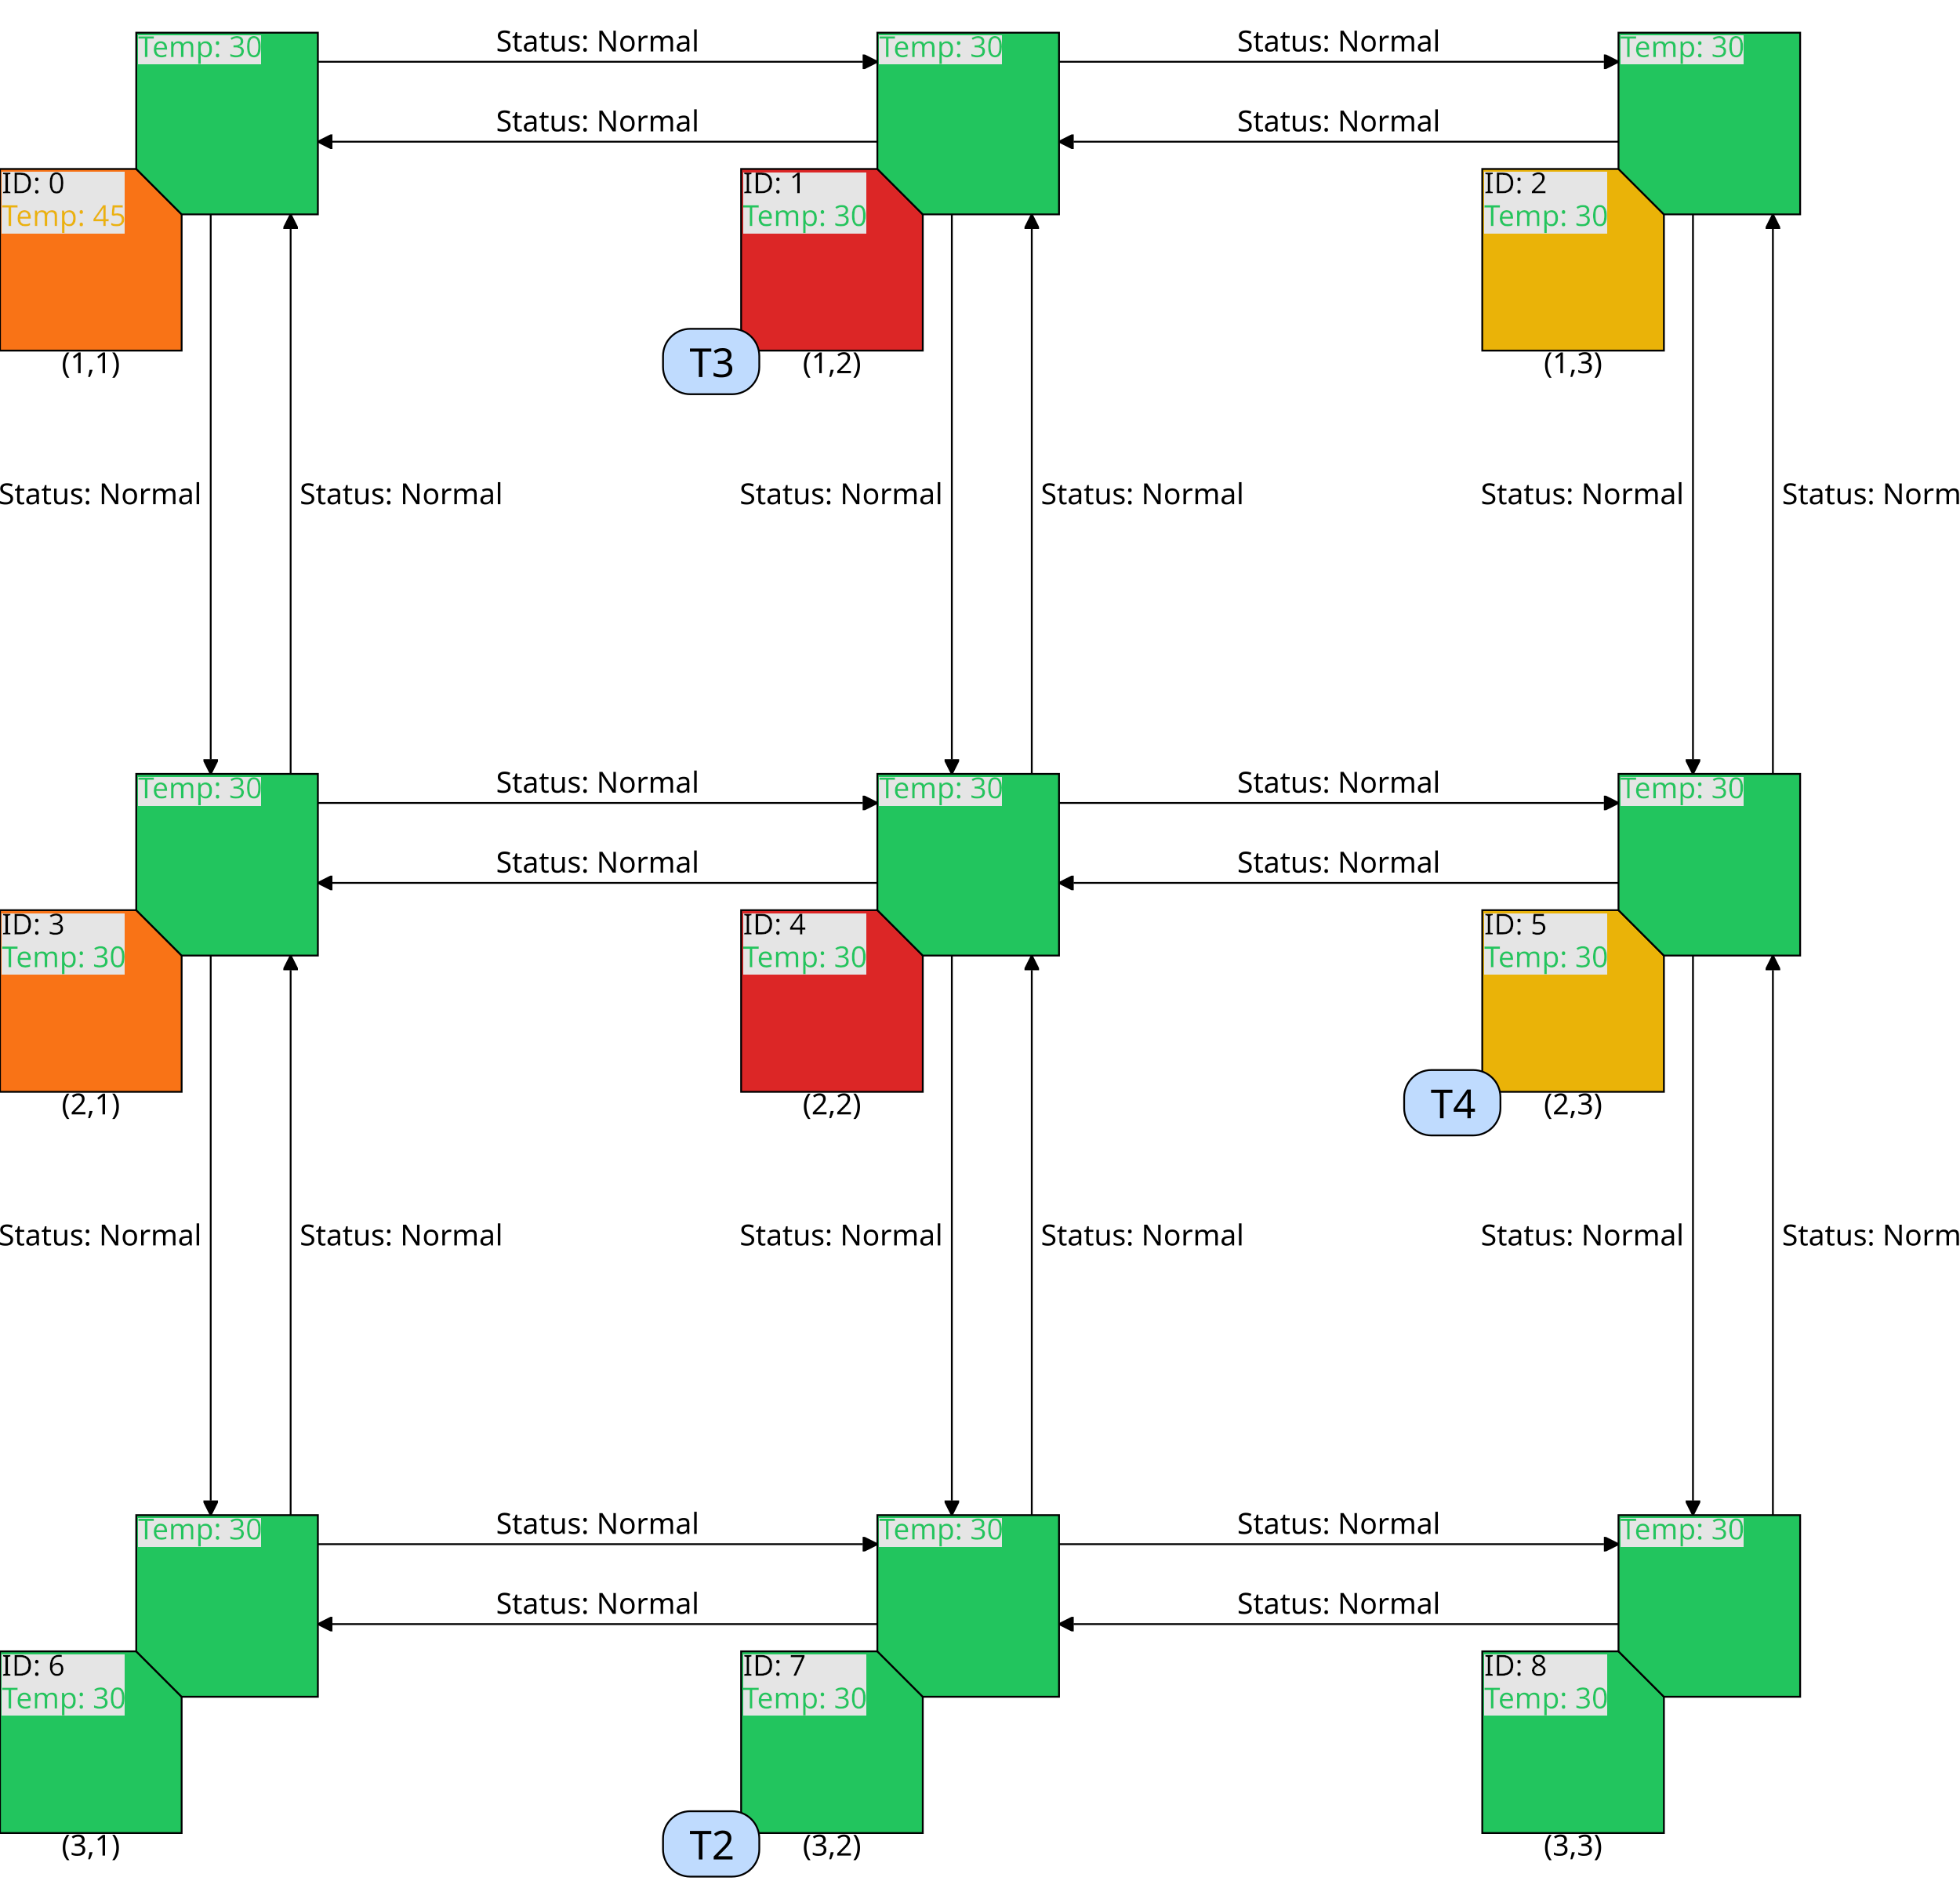
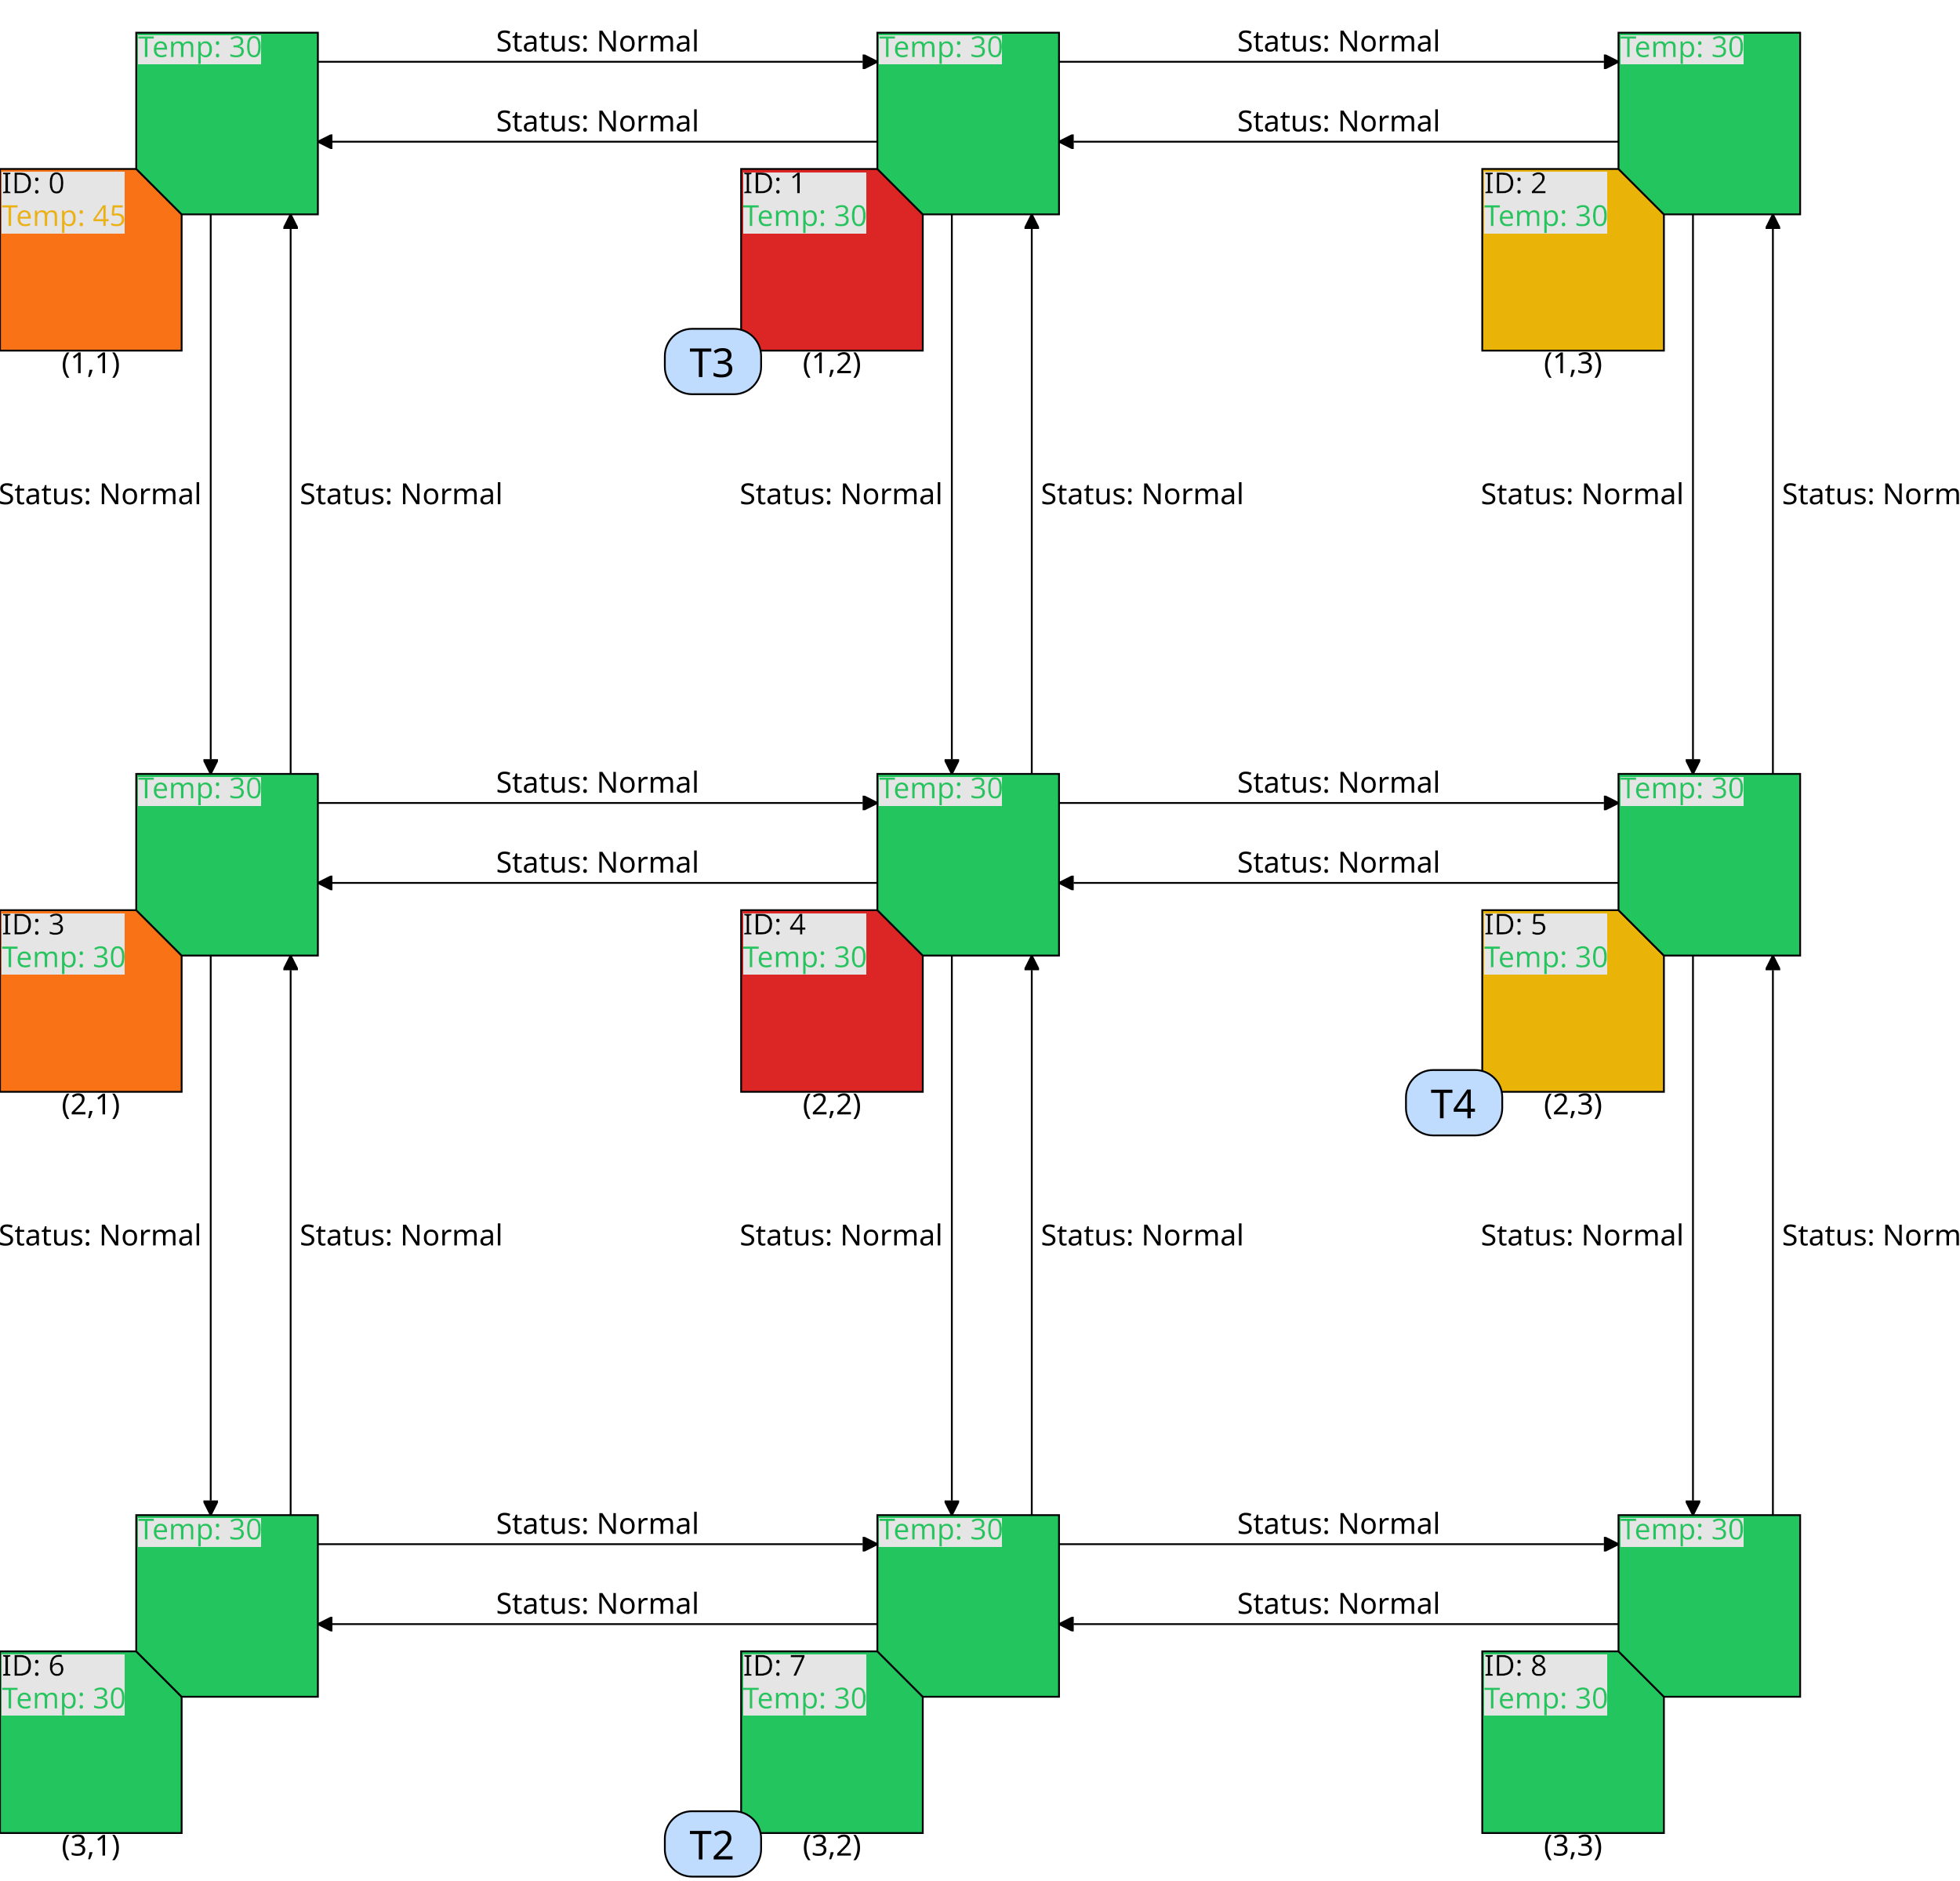
<svg xmlns="http://www.w3.org/2000/svg" preserveAspectRation="xMidYMid meet" class="mx-auto" viewBox="0 -18 1079 1035">
  <defs>
    <marker id="arrowHead" orient="auto" markerWidth="8" markerHeight="8" refY="4">
      <path d="M0,0 M0,0 V8 L8,4 Z" fill="black" fill-rule="evenodd" stroke="black" stroke-linecap="butt" stroke-width="1" />
    </marker>
    <filter x="0" y="0" width="1" height="1" id="textBackground">
      <feFlood flood-color="#e5e5e5" />
      <feComposite in="SourceGraphic" operator="or" />
    </filter>
  </defs>
  <style>.baseFill{fill: #e5e5e5;}.edgeData{display: none;}
#c0 {fill: #f97316;}
#r0 {fill: #22c55e;}
#c1 {fill: #dc2626;}
#r1 {fill: #22c55e;}
#c2 {fill: #eab308;}
#r2 {fill: #22c55e;}
#c3 {fill: #f97316;}
#r3 {fill: #22c55e;}
#c4 {fill: #dc2626;}
#r4 {fill: #22c55e;}
#c5 {fill: #eab308;}
#r5 {fill: #22c55e;}
#c6 {fill: #22c55e;}
#r6 {fill: #22c55e;}
#c7 {fill: #22c55e;}
#r7 {fill: #22c55e;}
#c8 {fill: #22c55e;}
#r8 {fill: #22c55e;}</style>
  <g id="mainGroup">
    <g id="processingGroup">
      <g id="0">
        <path id="c0" d="M0,75 l0,100 l100,0 l0,-75 l-25,-25 l-75,0 Z" class="baseFill" fill-rule="evenodd" stroke="black" stroke-linecap="butt" stroke-width="1" />
        <path id="r0" d="M75,75 l0,-75 l100,0 l0,100 l-75,0 Z" class="baseFill" fill-rule="evenodd" stroke="black" stroke-linecap="butt" stroke-width="1" />
      </g>
      <g id="1">
        <path id="c1" d="M408,75 l0,100 l100,0 l0,-75 l-25,-25 l-75,0 Z" class="baseFill" fill-rule="evenodd" stroke="black" stroke-linecap="butt" stroke-width="1" />
        <path id="r1" d="M483,75 l0,-75 l100,0 l0,100 l-75,0 Z" class="baseFill" fill-rule="evenodd" stroke="black" stroke-linecap="butt" stroke-width="1" />
        <g>
-           <rect x="365" y="163" width="53" height="36" rx="15" fill="#bfdbfe" stroke="black" stroke-width="1" />
+           <rect x="366" y="163" width="53" height="36" rx="15" fill="#bfdbfe" stroke="black" stroke-width="1" />
          <text x="392" y="181" font-size="22px" font-family="Roboto Mono" text-anchor="middle" dominant-baseline="central" fill="black">T3</text>
        </g>
      </g>
      <g id="2">
        <path id="c2" d="M816,75 l0,100 l100,0 l0,-75 l-25,-25 l-75,0 Z" class="baseFill" fill-rule="evenodd" stroke="black" stroke-linecap="butt" stroke-width="1" />
        <path id="r2" d="M891,75 l0,-75 l100,0 l0,100 l-75,0 Z" class="baseFill" fill-rule="evenodd" stroke="black" stroke-linecap="butt" stroke-width="1" />
      </g>
      <g id="3">
        <path id="c3" d="M0,483 l0,100 l100,0 l0,-75 l-25,-25 l-75,0 Z" class="baseFill" fill-rule="evenodd" stroke="black" stroke-linecap="butt" stroke-width="1" />
        <path id="r3" d="M75,483 l0,-75 l100,0 l0,100 l-75,0 Z" class="baseFill" fill-rule="evenodd" stroke="black" stroke-linecap="butt" stroke-width="1" />
      </g>
      <g id="4">
        <path id="c4" d="M408,483 l0,100 l100,0 l0,-75 l-25,-25 l-75,0 Z" class="baseFill" fill-rule="evenodd" stroke="black" stroke-linecap="butt" stroke-width="1" />
        <path id="r4" d="M483,483 l0,-75 l100,0 l0,100 l-75,0 Z" class="baseFill" fill-rule="evenodd" stroke="black" stroke-linecap="butt" stroke-width="1" />
      </g>
      <g id="5">
        <path id="c5" d="M816,483 l0,100 l100,0 l0,-75 l-25,-25 l-75,0 Z" class="baseFill" fill-rule="evenodd" stroke="black" stroke-linecap="butt" stroke-width="1" />
        <path id="r5" d="M891,483 l0,-75 l100,0 l0,100 l-75,0 Z" class="baseFill" fill-rule="evenodd" stroke="black" stroke-linecap="butt" stroke-width="1" />
        <g>
-           <rect x="773" y="571" width="53" height="36" rx="15" fill="#bfdbfe" stroke="black" stroke-width="1" />
+           <rect x="774" y="571" width="53" height="36" rx="15" fill="#bfdbfe" stroke="black" stroke-width="1" />
          <text x="800" y="589" font-size="22px" font-family="Roboto Mono" text-anchor="middle" dominant-baseline="central" fill="black">T4</text>
        </g>
      </g>
      <g id="6">
        <path id="c6" d="M0,891 l0,100 l100,0 l0,-75 l-25,-25 l-75,0 Z" class="baseFill" fill-rule="evenodd" stroke="black" stroke-linecap="butt" stroke-width="1" />
        <path id="r6" d="M75,891 l0,-75 l100,0 l0,100 l-75,0 Z" class="baseFill" fill-rule="evenodd" stroke="black" stroke-linecap="butt" stroke-width="1" />
      </g>
      <g id="7">
        <path id="c7" d="M408,891 l0,100 l100,0 l0,-75 l-25,-25 l-75,0 Z" class="baseFill" fill-rule="evenodd" stroke="black" stroke-linecap="butt" stroke-width="1" />
        <path id="r7" d="M483,891 l0,-75 l100,0 l0,100 l-75,0 Z" class="baseFill" fill-rule="evenodd" stroke="black" stroke-linecap="butt" stroke-width="1" />
        <g>
-           <rect x="365" y="979" width="53" height="36" rx="15" fill="#bfdbfe" stroke="black" stroke-width="1" />
+           <rect x="366" y="979" width="53" height="36" rx="15" fill="#bfdbfe" stroke="black" stroke-width="1" />
          <text x="392" y="997" font-size="22px" font-family="Roboto Mono" text-anchor="middle" dominant-baseline="central" fill="black">T2</text>
        </g>
      </g>
      <g id="8">
        <path id="c8" d="M816,891 l0,100 l100,0 l0,-75 l-25,-25 l-75,0 Z" class="baseFill" fill-rule="evenodd" stroke="black" stroke-linecap="butt" stroke-width="1" />
        <path id="r8" d="M891,891 l0,-75 l100,0 l0,100 l-75,0 Z" class="baseFill" fill-rule="evenodd" stroke="black" stroke-linecap="butt" stroke-width="1" />
      </g>
    </g>
    <g>
      <g>
        <path d="M116,100 v300" fill-rule="evenodd" stroke="black" stroke-linecap="butt" stroke-width="1" marker-end="url(#arrowHead)" />
        <path d="M175,16 h300" fill-rule="evenodd" stroke="black" stroke-linecap="butt" stroke-width="1" marker-end="url(#arrowHead)" />
        <path d="M524,100 v300" fill-rule="evenodd" stroke="black" stroke-linecap="butt" stroke-width="1" marker-end="url(#arrowHead)" />
        <path d="M483,60 h-300" fill-rule="evenodd" stroke="black" stroke-linecap="butt" stroke-width="1" marker-end="url(#arrowHead)" />
        <path d="M583,16 h300" fill-rule="evenodd" stroke="black" stroke-linecap="butt" stroke-width="1" marker-end="url(#arrowHead)" />
        <path d="M932,100 v300" fill-rule="evenodd" stroke="black" stroke-linecap="butt" stroke-width="1" marker-end="url(#arrowHead)" />
        <path d="M891,60 h-300" fill-rule="evenodd" stroke="black" stroke-linecap="butt" stroke-width="1" marker-end="url(#arrowHead)" />
        <path d="M160,408 v-300" fill-rule="evenodd" stroke="black" stroke-linecap="butt" stroke-width="1" marker-end="url(#arrowHead)" />
        <path d="M116,508 v300" fill-rule="evenodd" stroke="black" stroke-linecap="butt" stroke-width="1" marker-end="url(#arrowHead)" />
        <path d="M175,424 h300" fill-rule="evenodd" stroke="black" stroke-linecap="butt" stroke-width="1" marker-end="url(#arrowHead)" />
        <path d="M568,408 v-300" fill-rule="evenodd" stroke="black" stroke-linecap="butt" stroke-width="1" marker-end="url(#arrowHead)" />
        <path d="M524,508 v300" fill-rule="evenodd" stroke="black" stroke-linecap="butt" stroke-width="1" marker-end="url(#arrowHead)" />
        <path d="M483,468 h-300" fill-rule="evenodd" stroke="black" stroke-linecap="butt" stroke-width="1" marker-end="url(#arrowHead)" />
        <path d="M583,424 h300" fill-rule="evenodd" stroke="black" stroke-linecap="butt" stroke-width="1" marker-end="url(#arrowHead)" />
        <path d="M976,408 v-300" fill-rule="evenodd" stroke="black" stroke-linecap="butt" stroke-width="1" marker-end="url(#arrowHead)" />
        <path d="M932,508 v300" fill-rule="evenodd" stroke="black" stroke-linecap="butt" stroke-width="1" marker-end="url(#arrowHead)" />
        <path d="M891,468 h-300" fill-rule="evenodd" stroke="black" stroke-linecap="butt" stroke-width="1" marker-end="url(#arrowHead)" />
        <path d="M160,816 v-300" fill-rule="evenodd" stroke="black" stroke-linecap="butt" stroke-width="1" marker-end="url(#arrowHead)" />
        <path d="M175,832 h300" fill-rule="evenodd" stroke="black" stroke-linecap="butt" stroke-width="1" marker-end="url(#arrowHead)" />
        <path d="M568,816 v-300" fill-rule="evenodd" stroke="black" stroke-linecap="butt" stroke-width="1" marker-end="url(#arrowHead)" />
        <path d="M483,876 h-300" fill-rule="evenodd" stroke="black" stroke-linecap="butt" stroke-width="1" marker-end="url(#arrowHead)" />
        <path d="M583,832 h300" fill-rule="evenodd" stroke="black" stroke-linecap="butt" stroke-width="1" marker-end="url(#arrowHead)" />
        <path d="M976,816 v-300" fill-rule="evenodd" stroke="black" stroke-linecap="butt" stroke-width="1" marker-end="url(#arrowHead)" />
        <path d="M891,876 h-300" fill-rule="evenodd" stroke="black" stroke-linecap="butt" stroke-width="1" marker-end="url(#arrowHead)" />
      </g>
      <g id="edgeConnetions" class="edgeData">
        <path d="M116,-233 v225" fill-rule="evenodd" stroke="black" stroke-linecap="butt" stroke-width="1" marker-end="url(#arrowHead)" />
        <path d="M-233,15 h300" fill-rule="evenodd" stroke="black" stroke-linecap="butt" stroke-width="1" marker-end="url(#arrowHead)" />
        <path d="M524,-233 v225" fill-rule="evenodd" stroke="black" stroke-linecap="butt" stroke-width="1" marker-end="url(#arrowHead)" />
        <path d="M932,-233 v225" fill-rule="evenodd" stroke="black" stroke-linecap="butt" stroke-width="1" marker-end="url(#arrowHead)" />
        <path d="M1224,15 h-225" fill-rule="evenodd" stroke="black" stroke-linecap="butt" stroke-width="1" marker-end="url(#arrowHead)" />
        <path d="M-233,423 h300" fill-rule="evenodd" stroke="black" stroke-linecap="butt" stroke-width="1" marker-end="url(#arrowHead)" />
        <path d="M1224,423 h-225" fill-rule="evenodd" stroke="black" stroke-linecap="butt" stroke-width="1" marker-end="url(#arrowHead)" />
        <path d="M160,1224 v-300" fill-rule="evenodd" stroke="black" stroke-linecap="butt" stroke-width="1" marker-end="url(#arrowHead)" />
        <path d="M-233,831 h300" fill-rule="evenodd" stroke="black" stroke-linecap="butt" stroke-width="1" marker-end="url(#arrowHead)" />
        <path d="M568,1224 v-300" fill-rule="evenodd" stroke="black" stroke-linecap="butt" stroke-width="1" marker-end="url(#arrowHead)" />
        <path d="M976,1224 v-300" fill-rule="evenodd" stroke="black" stroke-linecap="butt" stroke-width="1" marker-end="url(#arrowHead)" />
        <path d="M1224,831 h-225" fill-rule="evenodd" stroke="black" stroke-linecap="butt" stroke-width="1" marker-end="url(#arrowHead)" />
        <path d="M160,0 v-225" fill-rule="evenodd" stroke="black" stroke-linecap="butt" stroke-width="1" marker-end="url(#arrowHead)" />
        <path d="M75,59 h-300" fill-rule="evenodd" stroke="black" stroke-linecap="butt" stroke-width="1" marker-end="url(#arrowHead)" />
        <path d="M568,0 v-225" fill-rule="evenodd" stroke="black" stroke-linecap="butt" stroke-width="1" marker-end="url(#arrowHead)" />
        <path d="M976,0 v-225" fill-rule="evenodd" stroke="black" stroke-linecap="butt" stroke-width="1" marker-end="url(#arrowHead)" />
        <path d="M991,59 h225" fill-rule="evenodd" stroke="black" stroke-linecap="butt" stroke-width="1" marker-end="url(#arrowHead)" />
        <path d="M75,467 h-300" fill-rule="evenodd" stroke="black" stroke-linecap="butt" stroke-width="1" marker-end="url(#arrowHead)" />
        <path d="M991,467 h225" fill-rule="evenodd" stroke="black" stroke-linecap="butt" stroke-width="1" marker-end="url(#arrowHead)" />
        <path d="M116,916 v300" fill-rule="evenodd" stroke="black" stroke-linecap="butt" stroke-width="1" marker-end="url(#arrowHead)" />
        <path d="M75,875 h-300" fill-rule="evenodd" stroke="black" stroke-linecap="butt" stroke-width="1" marker-end="url(#arrowHead)" />
        <path d="M524,916 v300" fill-rule="evenodd" stroke="black" stroke-linecap="butt" stroke-width="1" marker-end="url(#arrowHead)" />
        <path d="M932,916 v300" fill-rule="evenodd" stroke="black" stroke-linecap="butt" stroke-width="1" marker-end="url(#arrowHead)" />
        <path d="M991,875 h225" fill-rule="evenodd" stroke="black" stroke-linecap="butt" stroke-width="1" marker-end="url(#arrowHead)" />
      </g>
    </g>
    <g id="information">
      <g>
        <g filter="url(#textBackground)" clip-path="path('m0,0 l0,100 l98,0 l0,-75 l-25,-25 l-75,0 Z')">
          <text x="1" y="76" font-size="16px" font-family="Roboto Mono" text-anchor="start" dominant-baseline="text-before-edge" fill="black">ID: 0</text>
          <text x="1" y="94" font-size="16px" font-family="Roboto Mono" text-anchor="start" dominant-baseline="text-before-edge" fill="#eab308">Temp: 45</text>
        </g>
        <g filter="url(#textBackground)" clip-path="path('m0,0 l0,74 l25,25 l73,0 l0,-100 Z')">
          <text x="76" y="1" font-size="16px" font-family="Roboto Mono" text-anchor="start" dominant-baseline="text-before-edge" fill="#22c55e">Temp: 30</text>
        </g>
        <text x="50" y="175" font-size="16px" font-family="Roboto Mono" text-anchor="middle" dominant-baseline="text-before-edge" fill="black">(1,1)</text>
        <text x="111" y="254" font-size="16px" font-family="Roboto Mono" text-anchor="end" dominant-baseline="middle" fill="black">Status: Normal</text>
        <text x="329" y="15" font-size="16px" font-family="Roboto Mono" text-anchor="middle" dominant-baseline="text-after-edge" fill="black">Status: Normal</text>
      </g>
      <g>
        <g filter="url(#textBackground)" clip-path="path('m0,0 l0,100 l98,0 l0,-75 l-25,-25 l-75,0 Z')">
          <text x="409" y="76" font-size="16px" font-family="Roboto Mono" text-anchor="start" dominant-baseline="text-before-edge" fill="black">ID: 1</text>
          <text x="409" y="94" font-size="16px" font-family="Roboto Mono" text-anchor="start" dominant-baseline="text-before-edge" fill="#22c55e">Temp: 30</text>
        </g>
        <g filter="url(#textBackground)" clip-path="path('m0,0 l0,74 l25,25 l73,0 l0,-100 Z')">
          <text x="484" y="1" font-size="16px" font-family="Roboto Mono" text-anchor="start" dominant-baseline="text-before-edge" fill="#22c55e">Temp: 30</text>
        </g>
        <text x="458" y="175" font-size="16px" font-family="Roboto Mono" text-anchor="middle" dominant-baseline="text-before-edge" fill="black">(1,2)</text>
        <text x="519" y="254" font-size="16px" font-family="Roboto Mono" text-anchor="end" dominant-baseline="middle" fill="black">Status: Normal</text>
        <text x="329" y="59" font-size="16px" font-family="Roboto Mono" text-anchor="middle" dominant-baseline="text-after-edge" fill="black">Status: Normal</text>
        <text x="737" y="15" font-size="16px" font-family="Roboto Mono" text-anchor="middle" dominant-baseline="text-after-edge" fill="black">Status: Normal</text>
      </g>
      <g>
        <g filter="url(#textBackground)" clip-path="path('m0,0 l0,100 l98,0 l0,-75 l-25,-25 l-75,0 Z')">
          <text x="817" y="76" font-size="16px" font-family="Roboto Mono" text-anchor="start" dominant-baseline="text-before-edge" fill="black">ID: 2</text>
          <text x="817" y="94" font-size="16px" font-family="Roboto Mono" text-anchor="start" dominant-baseline="text-before-edge" fill="#22c55e">Temp: 30</text>
        </g>
        <g filter="url(#textBackground)" clip-path="path('m0,0 l0,74 l25,25 l73,0 l0,-100 Z')">
          <text x="892" y="1" font-size="16px" font-family="Roboto Mono" text-anchor="start" dominant-baseline="text-before-edge" fill="#22c55e">Temp: 30</text>
        </g>
        <text x="866" y="175" font-size="16px" font-family="Roboto Mono" text-anchor="middle" dominant-baseline="text-before-edge" fill="black">(1,3)</text>
        <text x="927" y="254" font-size="16px" font-family="Roboto Mono" text-anchor="end" dominant-baseline="middle" fill="black">Status: Normal</text>
        <text x="737" y="59" font-size="16px" font-family="Roboto Mono" text-anchor="middle" dominant-baseline="text-after-edge" fill="black">Status: Normal</text>
      </g>
      <g>
        <g filter="url(#textBackground)" clip-path="path('m0,0 l0,100 l98,0 l0,-75 l-25,-25 l-75,0 Z')">
          <text x="1" y="484" font-size="16px" font-family="Roboto Mono" text-anchor="start" dominant-baseline="text-before-edge" fill="black">ID: 3</text>
          <text x="1" y="502" font-size="16px" font-family="Roboto Mono" text-anchor="start" dominant-baseline="text-before-edge" fill="#22c55e">Temp: 30</text>
        </g>
        <g filter="url(#textBackground)" clip-path="path('m0,0 l0,74 l25,25 l73,0 l0,-100 Z')">
          <text x="76" y="409" font-size="16px" font-family="Roboto Mono" text-anchor="start" dominant-baseline="text-before-edge" fill="#22c55e">Temp: 30</text>
        </g>
        <text x="50" y="583" font-size="16px" font-family="Roboto Mono" text-anchor="middle" dominant-baseline="text-before-edge" fill="black">(2,1)</text>
        <text x="165" y="254" font-size="16px" font-family="Roboto Mono" text-anchor="start" dominant-baseline="middle" fill="black">Status: Normal</text>
        <text x="111" y="662" font-size="16px" font-family="Roboto Mono" text-anchor="end" dominant-baseline="middle" fill="black">Status: Normal</text>
        <text x="329" y="423" font-size="16px" font-family="Roboto Mono" text-anchor="middle" dominant-baseline="text-after-edge" fill="black">Status: Normal</text>
      </g>
      <g>
        <g filter="url(#textBackground)" clip-path="path('m0,0 l0,100 l98,0 l0,-75 l-25,-25 l-75,0 Z')">
          <text x="409" y="484" font-size="16px" font-family="Roboto Mono" text-anchor="start" dominant-baseline="text-before-edge" fill="black">ID: 4</text>
          <text x="409" y="502" font-size="16px" font-family="Roboto Mono" text-anchor="start" dominant-baseline="text-before-edge" fill="#22c55e">Temp: 30</text>
        </g>
        <g filter="url(#textBackground)" clip-path="path('m0,0 l0,74 l25,25 l73,0 l0,-100 Z')">
          <text x="484" y="409" font-size="16px" font-family="Roboto Mono" text-anchor="start" dominant-baseline="text-before-edge" fill="#22c55e">Temp: 30</text>
        </g>
        <text x="458" y="583" font-size="16px" font-family="Roboto Mono" text-anchor="middle" dominant-baseline="text-before-edge" fill="black">(2,2)</text>
        <text x="573" y="254" font-size="16px" font-family="Roboto Mono" text-anchor="start" dominant-baseline="middle" fill="black">Status: Normal</text>
        <text x="519" y="662" font-size="16px" font-family="Roboto Mono" text-anchor="end" dominant-baseline="middle" fill="black">Status: Normal</text>
        <text x="329" y="467" font-size="16px" font-family="Roboto Mono" text-anchor="middle" dominant-baseline="text-after-edge" fill="black">Status: Normal</text>
        <text x="737" y="423" font-size="16px" font-family="Roboto Mono" text-anchor="middle" dominant-baseline="text-after-edge" fill="black">Status: Normal</text>
      </g>
      <g>
        <g filter="url(#textBackground)" clip-path="path('m0,0 l0,100 l98,0 l0,-75 l-25,-25 l-75,0 Z')">
          <text x="817" y="484" font-size="16px" font-family="Roboto Mono" text-anchor="start" dominant-baseline="text-before-edge" fill="black">ID: 5</text>
          <text x="817" y="502" font-size="16px" font-family="Roboto Mono" text-anchor="start" dominant-baseline="text-before-edge" fill="#22c55e">Temp: 30</text>
        </g>
        <g filter="url(#textBackground)" clip-path="path('m0,0 l0,74 l25,25 l73,0 l0,-100 Z')">
          <text x="892" y="409" font-size="16px" font-family="Roboto Mono" text-anchor="start" dominant-baseline="text-before-edge" fill="#22c55e">Temp: 30</text>
        </g>
        <text x="866" y="583" font-size="16px" font-family="Roboto Mono" text-anchor="middle" dominant-baseline="text-before-edge" fill="black">(2,3)</text>
        <text x="981" y="254" font-size="16px" font-family="Roboto Mono" text-anchor="start" dominant-baseline="middle" fill="black">Status: Normal</text>
        <text x="927" y="662" font-size="16px" font-family="Roboto Mono" text-anchor="end" dominant-baseline="middle" fill="black">Status: Normal</text>
        <text x="737" y="467" font-size="16px" font-family="Roboto Mono" text-anchor="middle" dominant-baseline="text-after-edge" fill="black">Status: Normal</text>
      </g>
      <g>
        <g filter="url(#textBackground)" clip-path="path('m0,0 l0,100 l98,0 l0,-75 l-25,-25 l-75,0 Z')">
          <text x="1" y="892" font-size="16px" font-family="Roboto Mono" text-anchor="start" dominant-baseline="text-before-edge" fill="black">ID: 6</text>
          <text x="1" y="910" font-size="16px" font-family="Roboto Mono" text-anchor="start" dominant-baseline="text-before-edge" fill="#22c55e">Temp: 30</text>
        </g>
        <g filter="url(#textBackground)" clip-path="path('m0,0 l0,74 l25,25 l73,0 l0,-100 Z')">
          <text x="76" y="817" font-size="16px" font-family="Roboto Mono" text-anchor="start" dominant-baseline="text-before-edge" fill="#22c55e">Temp: 30</text>
        </g>
        <text x="50" y="991" font-size="16px" font-family="Roboto Mono" text-anchor="middle" dominant-baseline="text-before-edge" fill="black">(3,1)</text>
        <text x="165" y="662" font-size="16px" font-family="Roboto Mono" text-anchor="start" dominant-baseline="middle" fill="black">Status: Normal</text>
        <text x="329" y="831" font-size="16px" font-family="Roboto Mono" text-anchor="middle" dominant-baseline="text-after-edge" fill="black">Status: Normal</text>
      </g>
      <g>
        <g filter="url(#textBackground)" clip-path="path('m0,0 l0,100 l98,0 l0,-75 l-25,-25 l-75,0 Z')">
          <text x="409" y="892" font-size="16px" font-family="Roboto Mono" text-anchor="start" dominant-baseline="text-before-edge" fill="black">ID: 7</text>
          <text x="409" y="910" font-size="16px" font-family="Roboto Mono" text-anchor="start" dominant-baseline="text-before-edge" fill="#22c55e">Temp: 30</text>
        </g>
        <g filter="url(#textBackground)" clip-path="path('m0,0 l0,74 l25,25 l73,0 l0,-100 Z')">
          <text x="484" y="817" font-size="16px" font-family="Roboto Mono" text-anchor="start" dominant-baseline="text-before-edge" fill="#22c55e">Temp: 30</text>
        </g>
        <text x="458" y="991" font-size="16px" font-family="Roboto Mono" text-anchor="middle" dominant-baseline="text-before-edge" fill="black">(3,2)</text>
        <text x="573" y="662" font-size="16px" font-family="Roboto Mono" text-anchor="start" dominant-baseline="middle" fill="black">Status: Normal</text>
        <text x="329" y="875" font-size="16px" font-family="Roboto Mono" text-anchor="middle" dominant-baseline="text-after-edge" fill="black">Status: Normal</text>
        <text x="737" y="831" font-size="16px" font-family="Roboto Mono" text-anchor="middle" dominant-baseline="text-after-edge" fill="black">Status: Normal</text>
      </g>
      <g>
        <g filter="url(#textBackground)" clip-path="path('m0,0 l0,100 l98,0 l0,-75 l-25,-25 l-75,0 Z')">
          <text x="817" y="892" font-size="16px" font-family="Roboto Mono" text-anchor="start" dominant-baseline="text-before-edge" fill="black">ID: 8</text>
          <text x="817" y="910" font-size="16px" font-family="Roboto Mono" text-anchor="start" dominant-baseline="text-before-edge" fill="#22c55e">Temp: 30</text>
        </g>
        <g filter="url(#textBackground)" clip-path="path('m0,0 l0,74 l25,25 l73,0 l0,-100 Z')">
          <text x="892" y="817" font-size="16px" font-family="Roboto Mono" text-anchor="start" dominant-baseline="text-before-edge" fill="#22c55e">Temp: 30</text>
        </g>
        <text x="866" y="991" font-size="16px" font-family="Roboto Mono" text-anchor="middle" dominant-baseline="text-before-edge" fill="black">(3,3)</text>
        <text x="981" y="662" font-size="16px" font-family="Roboto Mono" text-anchor="start" dominant-baseline="middle" fill="black">Status: Normal</text>
        <text x="737" y="875" font-size="16px" font-family="Roboto Mono" text-anchor="middle" dominant-baseline="text-after-edge" fill="black">Status: Normal</text>
      </g>
    </g>
    <g id="sinksSources" class="edgeData">
      <g>
        <rect x="103" y="-303" width="70" height="70" rx="15" fill="#e5e5e5" stroke="black" stroke-width="1" />
      </g>
      <g>
-         <rect x="-303" y="2" width="70" height="70" rx="15" fill="#e5e5e5" stroke="black" stroke-width="1" />
-       </g>
-       <g>
-         <rect x="511" y="-303" width="70" height="70" rx="15" fill="#e5e5e5" stroke="black" stroke-width="1" />
+         <rect x="-303" y="2" width="70" height="70" rx="15" fill="#fbbf24" stroke="black" stroke-width="1" />
+         <text x="-268" y="37" font-size="22px" font-family="Roboto Mono" text-anchor="middle" dominant-baseline="central" fill="black" class="edgeData">T1</text>
+       </g>
+       <g>
+         <rect x="511" y="-303" width="70" height="70" rx="15" fill="#fbbf24" stroke="black" stroke-width="1" />
+         <text x="546" y="-268" font-size="22px" font-family="Roboto Mono" text-anchor="middle" dominant-baseline="central" fill="black" class="edgeData">T0</text>
      </g>
      <g>
        <rect x="919" y="-303" width="70" height="70" rx="15" fill="#e5e5e5" stroke="black" stroke-width="1" />
      </g>
      <g>
        <rect x="1224" y="2" width="70" height="70" rx="15" fill="#e5e5e5" stroke="black" stroke-width="1" />
      </g>
      <g>
        <rect x="-303" y="410" width="70" height="70" rx="15" fill="#e5e5e5" stroke="black" stroke-width="1" />
      </g>
      <g>
        <rect x="1224" y="410" width="70" height="70" rx="15" fill="#e5e5e5" stroke="black" stroke-width="1" />
      </g>
      <g>
        <rect x="103" y="1224" width="70" height="70" rx="15" fill="#e5e5e5" stroke="black" stroke-width="1" />
      </g>
      <g>
-         <rect x="-303" y="818" width="70" height="70" rx="15" fill="#e5e5e5" stroke="black" stroke-width="1" />
+         <rect x="-303" y="818" width="70" height="70" rx="15" fill="#fb923c" stroke="black" stroke-width="1" />
+         <text x="-268" y="853" font-size="22px" font-family="Roboto Mono" text-anchor="middle" dominant-baseline="central" fill="black" class="edgeData">T5</text>
      </g>
      <g>
        <rect x="511" y="1224" width="70" height="70" rx="15" fill="#e5e5e5" stroke="black" stroke-width="1" />
      </g>
      <g>
        <rect x="919" y="1224" width="70" height="70" rx="15" fill="#e5e5e5" stroke="black" stroke-width="1" />
      </g>
      <g>
        <rect x="1224" y="818" width="70" height="70" rx="15" fill="#e5e5e5" stroke="black" stroke-width="1" />
      </g>
    </g>
  </g>
  <rect width="100%" height="100%" fill="none" stroke="#ff0000" stroke-width="1" opacity="0" />
</svg>
